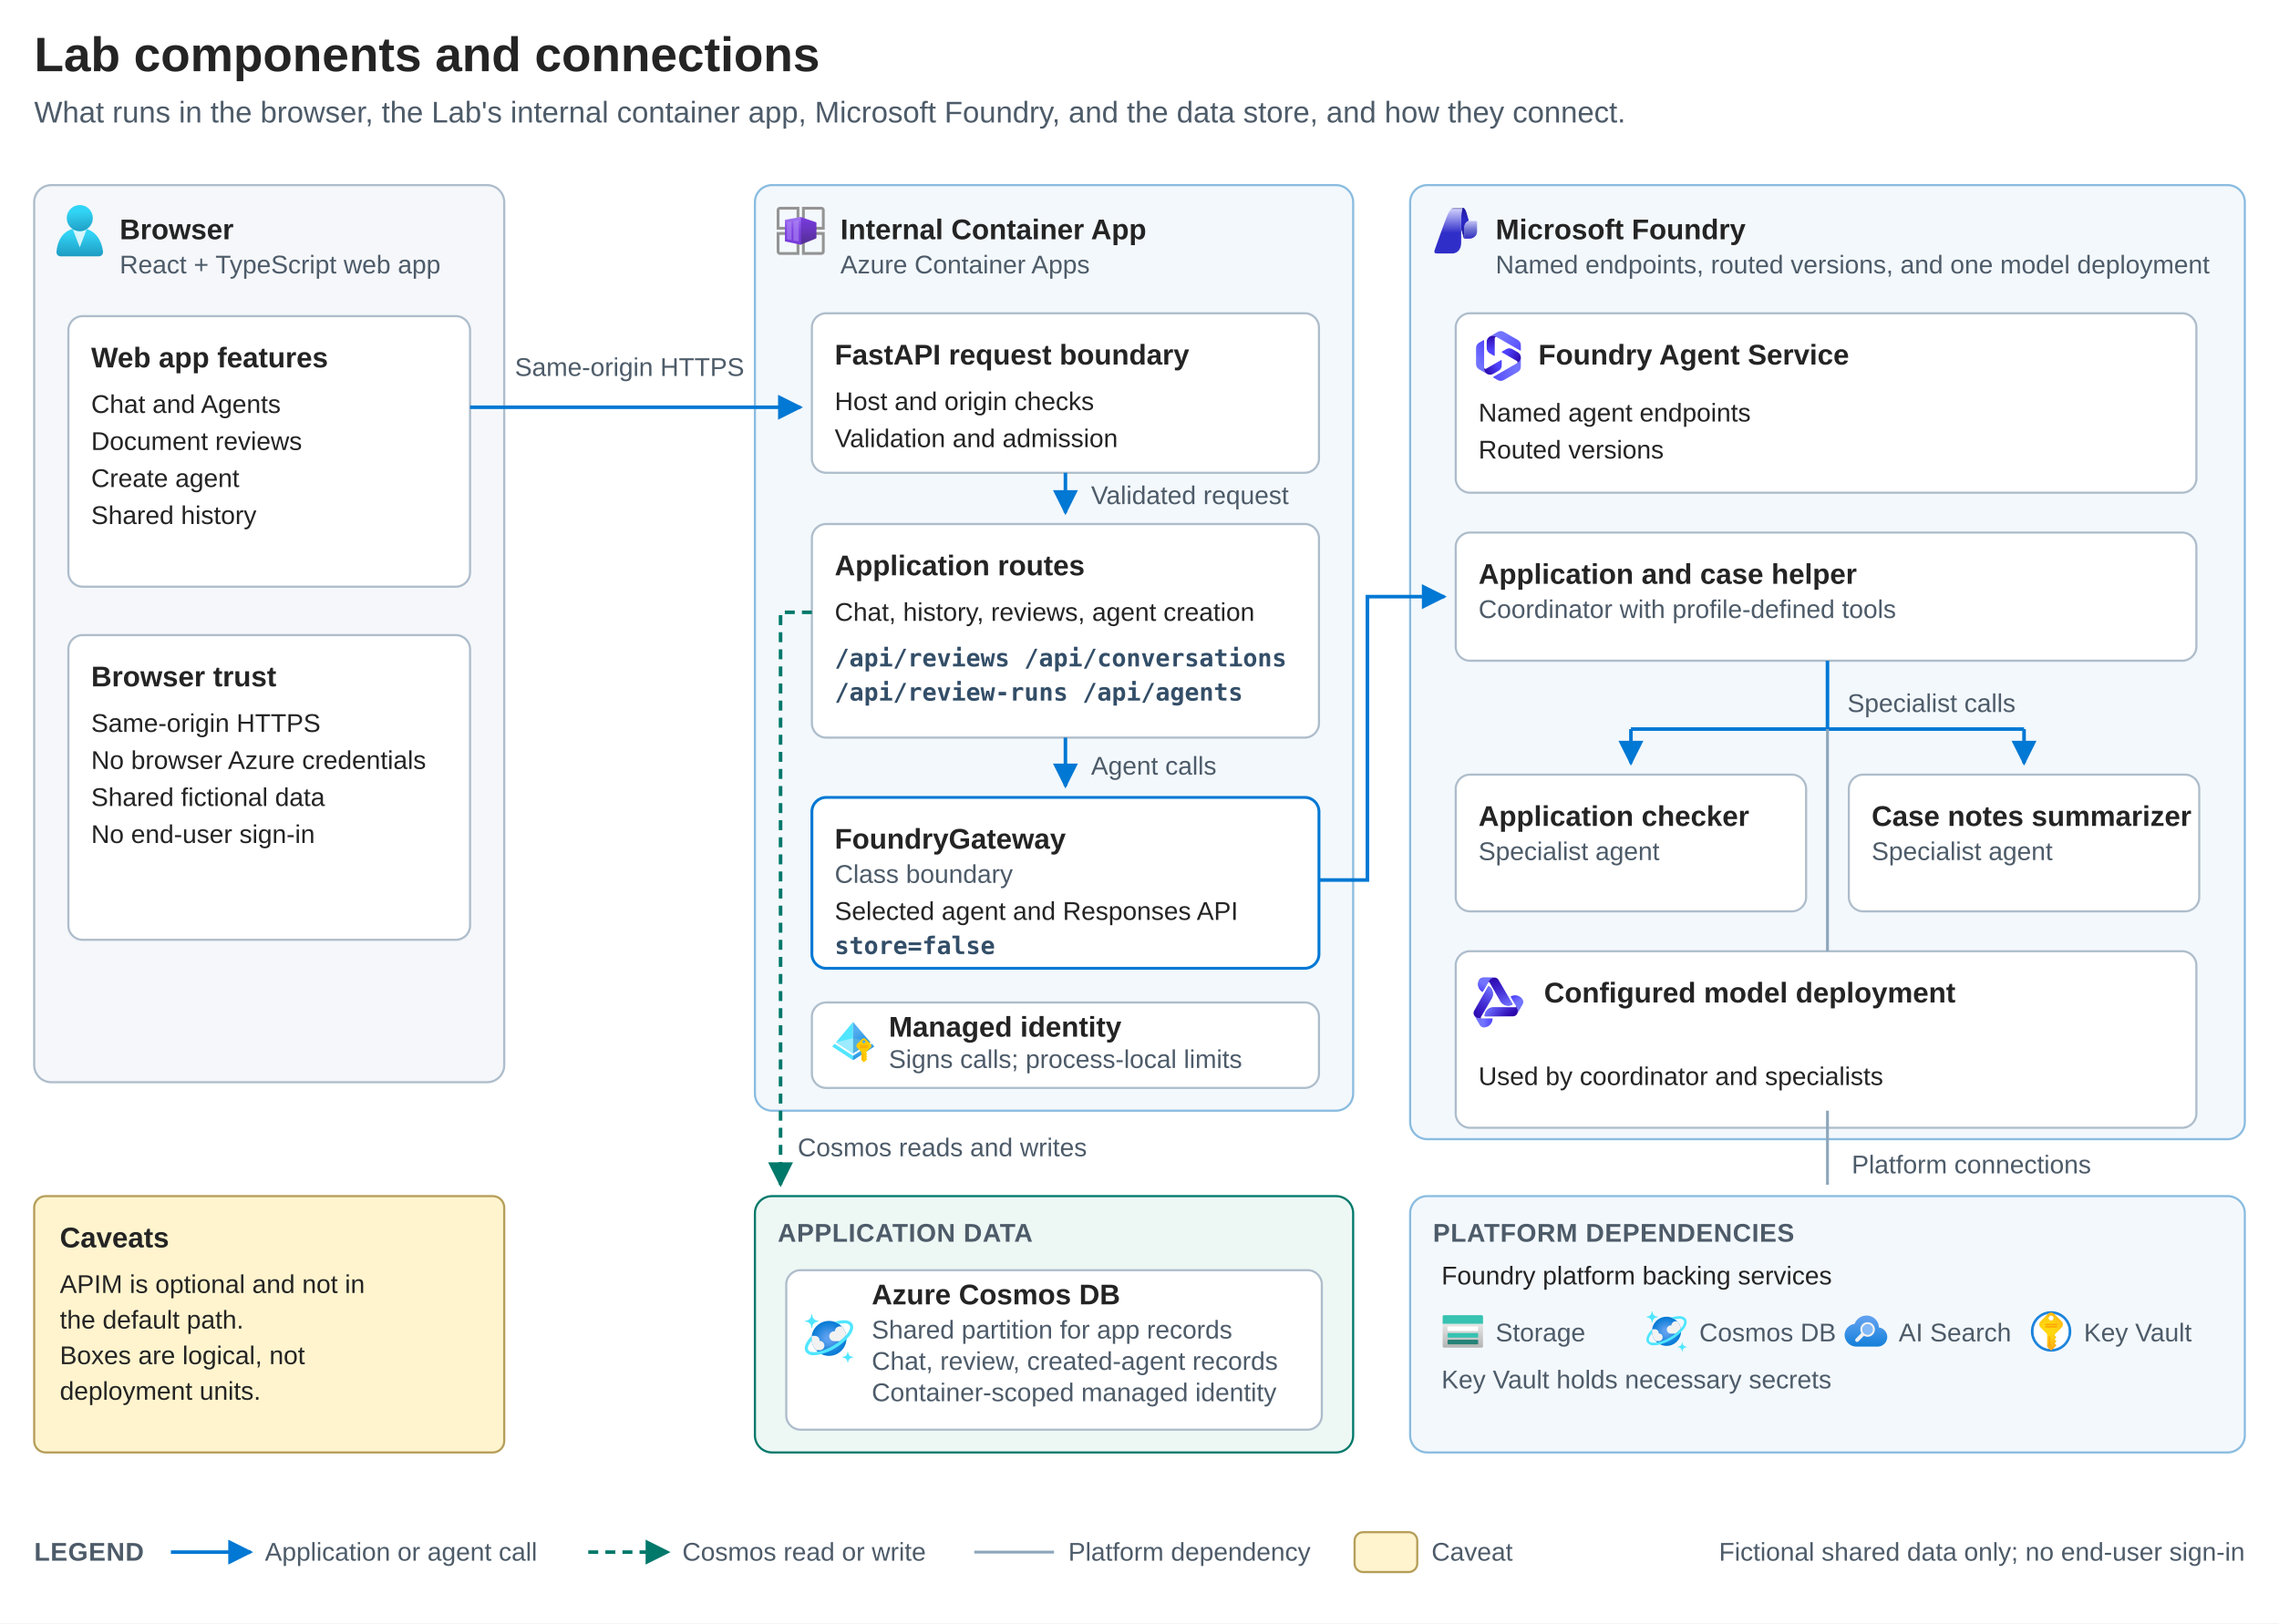
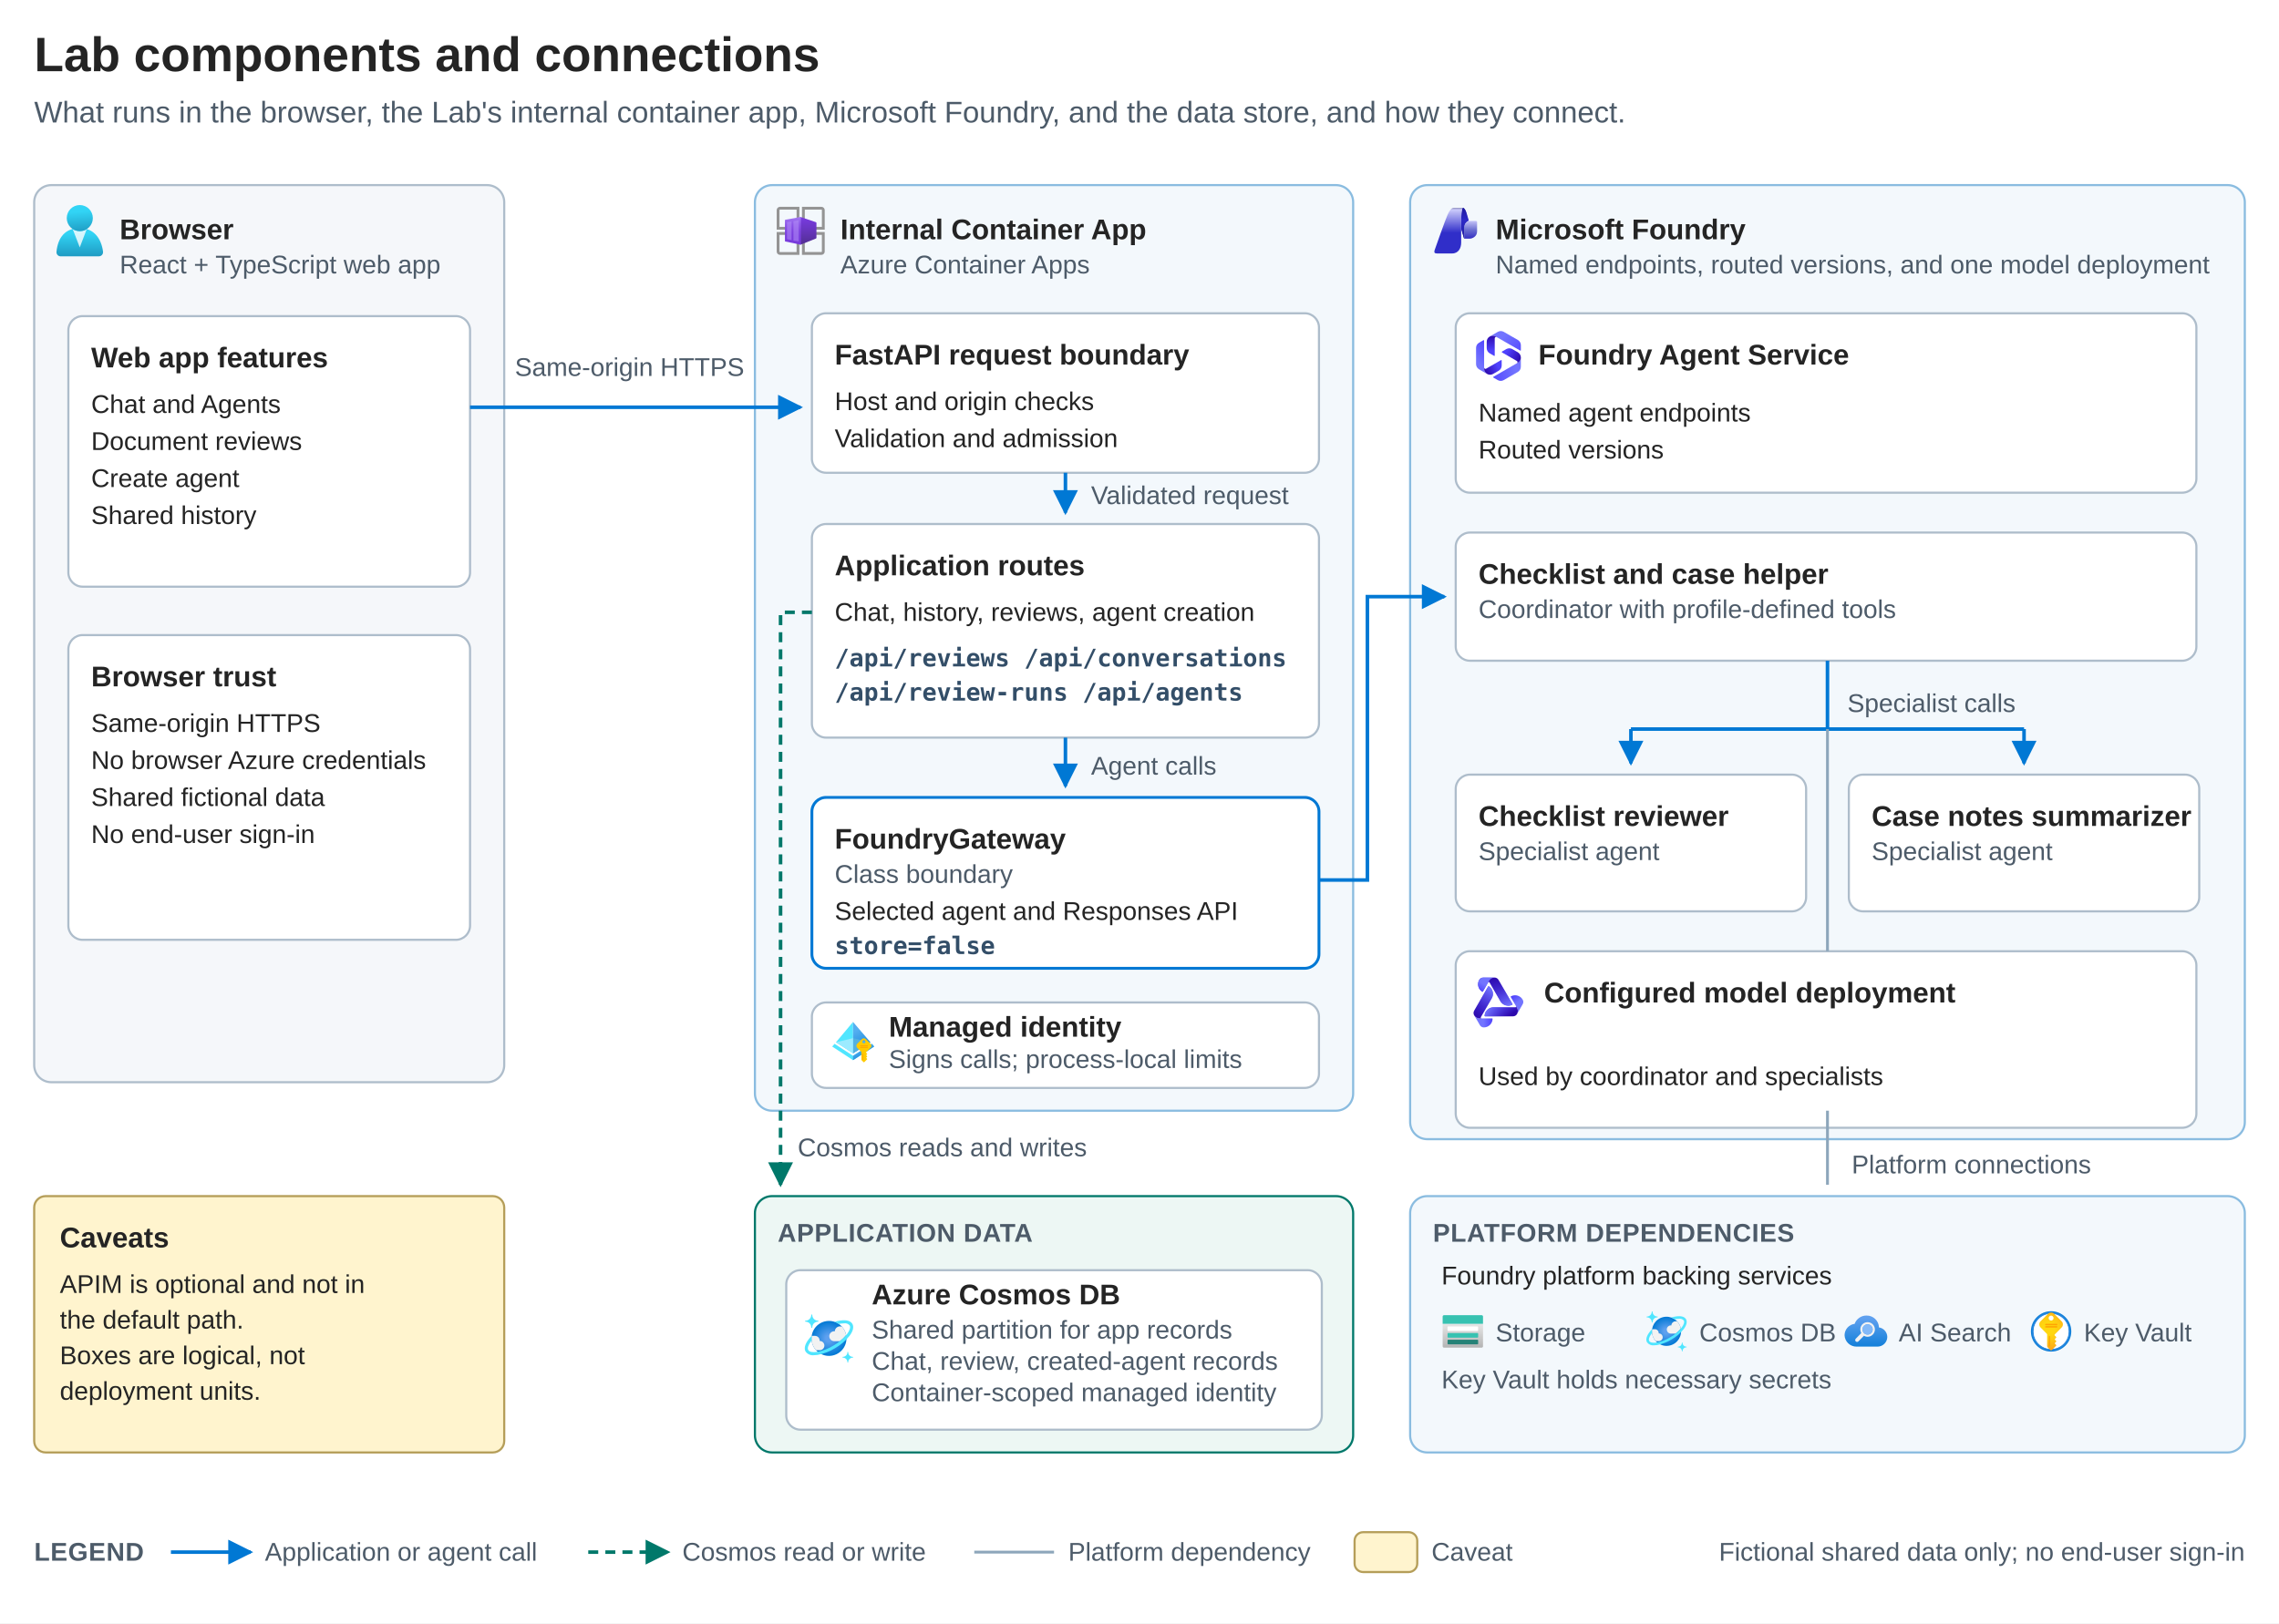
<svg xmlns="http://www.w3.org/2000/svg" width="1600" height="1140" viewBox="0 0 1600 1140" role="img" aria-labelledby="title desc" style="max-width:100%;height:auto">
  <defs>
    <marker id="blue" viewBox="0 0 10 10" refX="9" refY="5" markerWidth="7" markerHeight="7" orient="auto">
      <path d="M0 0L10 5L0 10z" fill="#0078d4" />
    </marker>
    <marker id="teal" viewBox="0 0 10 10" refX="9" refY="5" markerWidth="7" markerHeight="7" orient="auto">
      <path d="M0 0L10 5L0 10z" fill="#00786a" />
    </marker>
    <style>
      text { font-family: 'Segoe UI', Arial, sans-serif; fill: #242424; }
      .title { font-size: 34px; font-weight: 600; }
      .sub { font-size: 21px; fill: #4d5b69; }
      .heading { font-size: 24px; font-weight: 600; }
      .name { font-size: 20px; font-weight: 600; }
      .body { font-size: 20px; }
      .detail { font-size: 18px; }
      .small { font-size: 18px; fill: #4d5b69; }
      .pe { font-size: 18px; font-weight: 600; fill: #334e68; }
      .mono { font-family: Consolas, 'Cascadia Mono', monospace; font-size: 17px; font-weight: 600; fill: #334e68; }
      .cidr { font-family: Consolas, 'Cascadia Mono', monospace; font-size: 17px; fill: #4d5b69; }
      .label { font-size: 18px; fill: #4d5b69; font-weight: 600; }
      .boundary { font-size: 18px; font-weight: 600; fill: #4d5b69; letter-spacing: 0.4px; }
      .num { font-family: 'Segoe UI', Arial, sans-serif; font-size: 17px; font-weight: 700; fill: #fff; }
      .request { fill: none; stroke: #0078d4; stroke-width: 2.5; marker-end: url(#blue); }
      .result { fill: none; stroke: #00786a; stroke-width: 2.5; marker-end: url(#teal); }
      .data { fill: none; stroke: #00786a; stroke-width: 2.5; stroke-dasharray: 7 5; marker-end: url(#teal); }
      .bus { fill: none; stroke: #00786a; stroke-width: 2.5; stroke-dasharray: 7 5; }
      .line { fill: none; stroke: #0078d4; stroke-width: 2.5; }
      .link { fill: none; stroke: #8da6bb; stroke-width: 2; }
    </style>
  </defs>
  <rect width="1600" height="1140" fill="#fff" />
  <text x="24" y="50" class="title">Lab components and connections</text>
  <text x="24" y="86" class="sub">What runs in the browser, the Lab's internal container app, Microsoft Foundry, and the data store, and how they connect.</text>
  <rect x="24" y="130" width="330" height="630" rx="12" fill="#f5f7fa" stroke="#aebdcb" stroke-width="1.5" />
  <svg x="38" y="144" width="36" height="36" viewBox="0 0 18 18">
    <defs>
      <linearGradient id="icon1-be92901b-ec33-4c65-adf1-9b0eed06d677" x1="9" y1="6.88" x2="9" y2="20.45" gradientUnits="userSpaceOnUse">
        <stop offset="0.22" stop-color="#32d4f5" />
        <stop offset="1" stop-color="#198ab3" />
      </linearGradient>
      <linearGradient id="icon1-b46fc246-25d8-4398-8779-1042e8cacae7" x1="8.61" y1="-0.4" x2="9.6" y2="11.92" gradientUnits="userSpaceOnUse">
        <stop offset="0.22" stop-color="#32d4f5" />
        <stop offset="1" stop-color="#198ab3" />
      </linearGradient>
    </defs>
    <path d="M15.72,18a1.45,1.45,0,0,0,1.45-1.45.47.47,0,0,0,0-.17C16.59,11.81,14,8.09,9,8.09S1.34,11.24.83,16.39A1.46,1.46,0,0,0,2.14,18H15.72Z" fill="url(#icon1-be92901b-ec33-4c65-adf1-9b0eed06d677)" />
    <path d="M9,9.17a4.59,4.59,0,0,1-2.48-.73L9,14.86l2.44-6.38A4.53,4.53,0,0,1,9,9.17Z" fill="#fff" opacity="0.8" />
    <circle cx="9.01" cy="4.58" r="4.58" fill="url(#icon1-b46fc246-25d8-4398-8779-1042e8cacae7)" />
  </svg>
  <text x="84" y="168" class="name">Browser</text>
  <text x="84" y="192" class="small">React + TypeScript web app</text>
  <rect x="530" y="130" width="420" height="650" rx="12" fill="#f3f8fc" stroke="#8abce0" stroke-width="1.5" />
  <svg x="544" y="144" width="36" height="36" viewBox="0 0 18 18">
    <defs>
      <linearGradient id="icon2-a3a44093-b157-426e-a8fe-cec9f9c23978" x1="11.729" y1="4.88" x2="11.729" y2="13.099" gradientUnits="userSpaceOnUse">
        <stop offset="0.001" stop-color="#773adc" />
        <stop offset="0.528" stop-color="#6635bb" />
        <stop offset="1" stop-color="#552f99" />
      </linearGradient>
      <linearGradient id="icon2-ad838859-03f4-472f-81bc-ebc921d71335" x1="6.35" y1="13.914" x2="6.35" y2="4.198" gradientUnits="userSpaceOnUse">
        <stop offset="0.001" stop-color="#773adc" />
        <stop offset="0.307" stop-color="#793ddd" />
        <stop offset="0.532" stop-color="#8046e1" />
        <stop offset="0.731" stop-color="#8c56e7" />
        <stop offset="0.915" stop-color="#9c6def" />
        <stop offset="1" stop-color="#a67af4" />
      </linearGradient>
    </defs>
    <g id="icon2-ae82470d-7a6c-4dfe-8533-59d8ff948629">
      <g>
        <path d="M8.617,8.644H.639V1.784A1.16,1.16,0,0,1,1.788.624H8.617ZM1.63,7.653h6V1.594H1.788a.158.158,0,0,0-.158.158h0Z" fill="#949494" />
        <path d="M17.5,8.644H9.523V.624h6.828A1.16,1.16,0,0,1,17.5,1.784Zm-6.987-.991h6V1.784a.157.157,0,0,0-.123-.187.2.2,0,0,0-.035,0H10.513Z" fill="#949494" />
        <path d="M8.617,17.485H1.788A1.149,1.149,0,0,1,.639,16.347V9.476H8.617ZM1.63,10.467v5.88a.158.158,0,0,0,.158.158H7.626V10.467Z" fill="#949494" />
        <path d="M16.351,17.485H9.523V9.476H17.5v6.871A1.149,1.149,0,0,1,16.351,17.485Zm-5.838-.991h5.838a.157.157,0,0,0,.158-.158V10.467h-6Z" fill="#949494" />
        <path d="M14.6,6.294a.294.294,0,0,0-.2-.278L9.044,4.205A.128.128,0,0,0,9,4.2H9a.132.132,0,0,0-.133.133v9.445A.133.133,0,0,0,9,13.911H9a.138.138,0,0,0,.049-.01l5.365-2.145a.292.292,0,0,0,.184-.272Z" fill="url(#icon2-a3a44093-b157-426e-a8fe-cec9f9c23978)" />
        <path d="M8.966,4.2l-5.293.966a.161.161,0,0,0-.13.158V12.63a.16.16,0,0,0,.126.157L8.962,13.91a.161.161,0,0,0,.191-.121.22.22,0,0,0,0-.036V4.358A.16.16,0,0,0,9,4.2.163.163,0,0,0,8.966,4.2Z" fill="url(#icon2-ad838859-03f4-472f-81bc-ebc921d71335)" />
        <path d="M6.52,5.656v6.8l1.842.3V5.335Zm-2.262.367v5.955l1.6.326V5.754Z" fill="#b796f9" opacity="0.5" />
      </g>
    </g>
  </svg>
  <text x="590" y="168" class="name">Internal Container App</text>
  <text x="590" y="192" class="small">Azure Container Apps</text>
  <rect x="990" y="130" width="586" height="670" rx="12" fill="#f3f8fc" stroke="#8abce0" stroke-width="1.5" />
  <svg x="1004" y="144" width="36" height="36" viewBox="0 0 18 18">
    <defs>
      <linearGradient id="icon3-uuid-5a7bd7fa-6937-44bd-a5ba-e23eddbb6d35" x1="10.91" y1="13.66" x2="13.62" y2="13.66" gradientTransform="translate(0 20) scale(1 -1)" gradientUnits="userSpaceOnUse">
        <stop offset="0" stop-color="#302ec9" />
        <stop offset=".12" stop-color="#151698" />
        <stop offset=".25" stop-color="#0a0b7e" />
        <stop offset=".43" stop-color="#090c7f" />
        <stop offset=".51" stop-color="#141698" />
        <stop offset=".61" stop-color="#282ac4" />
        <stop offset=".77" stop-color="#8e8ff4" />
        <stop offset=".85" stop-color="#a7a6f7" />
        <stop offset=".91" stop-color="#cacafb" />
        <stop offset="1" stop-color="#fff" />
      </linearGradient>
      <linearGradient id="icon3-uuid-a9b2ac78-bff0-475d-89df-2c97f2122f93" x1="12.26" y1="8.32" x2="12.26" y2="18.23" gradientTransform="translate(0 20) scale(1 -1)" gradientUnits="userSpaceOnUse">
        <stop offset=".02" stop-color="#201ba6" />
        <stop offset=".64" stop-color="#2d29c7" />
        <stop offset="1" stop-color="#201ba6" />
      </linearGradient>
      <linearGradient id="icon3-uuid-03b3b70c-1c8d-4b3f-9935-d9da2b20de2f" x1="14.19" y1="8.27" x2="14.19" y2="14.47" gradientTransform="translate(0 20) scale(1 -1)" gradientUnits="userSpaceOnUse">
        <stop offset="0" stop-color="#3530c3" />
        <stop offset=".5" stop-color="#6d71d1" />
        <stop offset=".97" stop-color="#c0bff5" />
        <stop offset="1" stop-color="#e3e4ff" />
      </linearGradient>
      <linearGradient id="icon3-uuid-cabc8ec9-3293-44b8-a33b-70823f583b30" x1="6.51" y1="3" x2="6.51" y2="19.15" gradientTransform="translate(0 20) scale(1 -1)" gradientUnits="userSpaceOnUse">
        <stop offset="0" stop-color="#302ec9" />
        <stop offset=".45" stop-color="#302ec9" />
        <stop offset=".95" stop-color="#cacafb" />
        <stop offset="1" stop-color="#7f7eaf" />
      </linearGradient>
    </defs>
    <path d="M11.96,11.68s.07-.1.07-.24v-3.87c0-.85.66-1.76,1.59-2.03-.06-.19-.64-2.11-.81-2.65-.17-.56-.67-1.9-1.29-1.9,0,0,0,0-.01,0h0s-.09.05-.13.13c-.32.58-.46,3.02-.46,4.84v2.26c.27.97.91,3.22.96,3.35,0,0,.05.1.09.1h0Z" fill="url(#icon3-uuid-5a7bd7fa-6937-44bd-a5ba-e23eddbb6d35)" />
    <path d="M11.96,11.68s.07-.1.07-.24v-3.87c0-.85.66-1.76,1.59-2.03-.06-.19-.64-2.11-.81-2.65-.17-.56-.67-1.9-1.29-1.9,0,0,0,0-.01,0h0s-.09.05-.13.13c-.32.58-.46,3.02-.46,4.84v2.26c.27.97.91,3.22.96,3.35,0,0,.05.1.09.1h0Z" fill="url(#icon3-uuid-a9b2ac78-bff0-475d-89df-2c97f2122f93)" />
    <path d="M16.01,5.46h-1.81c-1.21,0-2.17,1.09-2.17,2.11v3.87c0,.14-.04.24-.07.24s-.09-.1-.09-.1c0,0,.07.21.17.21h1.98c.62,0,2.48-.61,2.48-2.52v-3.25c0-.41-.24-.55-.49-.55Z" fill="url(#icon3-uuid-03b3b70c-1c8d-4b3f-9935-d9da2b20de2f)" />
    <path d="M2.34,17h5.38c2.35,0,3.2-2.03,3.2-3.81v-7.23c0-2.08.19-4.97.61-4.97h-3.23c-.77,0-1.43.82-2.18,2.48-.75,1.66-4.36,11.87-4.52,12.36-.26.79-.02,1.16.74,1.16Z" fill="url(#icon3-uuid-cabc8ec9-3293-44b8-a33b-70823f583b30)" />
  </svg>
  <text x="1050" y="168" class="name">Microsoft Foundry</text>
  <text x="1050" y="192" class="small">Named endpoints, routed versions, and one model deployment</text>
  <rect x="48" y="222" width="282" height="190" rx="10" fill="#fff" stroke="#aebdcb" stroke-width="1.5" />
  <text x="64" y="258" class="name">Web app features</text>
  <text x="64" y="290" class="detail">Chat and Agents</text>
  <text x="64" y="316" class="detail">Document reviews</text>
  <text x="64" y="342" class="detail">Create agent</text>
  <text x="64" y="368" class="detail">Shared history</text>
  <rect x="48" y="446" width="282" height="214" rx="10" fill="#fff" stroke="#aebdcb" stroke-width="1.5" />
  <text x="64" y="482" class="name">Browser trust</text>
  <text x="64" y="514" class="detail">Same-origin HTTPS</text>
  <text x="64" y="540" class="detail">No browser Azure credentials</text>
  <text x="64" y="566" class="detail">Shared fictional data</text>
  <text x="64" y="592" class="detail">No end-user sign-in</text>
  <rect x="570" y="220" width="356" height="112" rx="10" fill="#fff" stroke="#aebdcb" stroke-width="1.5" />
  <text x="586" y="256" class="name">FastAPI request boundary</text>
  <text x="586" y="288" class="detail">Host and origin checks</text>
  <text x="586" y="314" class="detail">Validation and admission</text>
  <rect x="570" y="368" width="356" height="150" rx="10" fill="#fff" stroke="#aebdcb" stroke-width="1.5" />
  <text x="586" y="404" class="name">Application routes</text>
  <text x="586" y="436" class="detail">Chat, history, reviews, agent creation</text>
  <text x="586" y="468" class="mono">/api/reviews  /api/conversations</text>
  <text x="586" y="492" class="mono">/api/review-runs  /api/agents</text>
  <rect x="570" y="560" width="356" height="120" rx="10" fill="#fff" stroke="#0078d4" stroke-width="2" />
  <text x="586" y="596" class="name">FoundryGateway</text>
  <text x="586" y="620" class="small">Class boundary</text>
  <text x="586" y="646" class="detail">Selected agent and Responses API</text>
  <text x="586" y="670" class="mono">store=false</text>
  <rect x="570" y="704" width="356" height="60" rx="10" fill="#fff" stroke="#aebdcb" stroke-width="1.5" />
  <svg x="584" y="716" width="30" height="30" viewBox="0 0 18 18">
    <defs>
      <linearGradient id="icon4-bb67b154-af8f-4a53-a9ce-aa046b9398e9" x1="13.18" y1="13.01" x2="8.63" y2="4.38" gradientUnits="userSpaceOnUse">
        <stop offset="0" stop-color="#1988d9" />
        <stop offset="0.9" stop-color="#54aef0" />
      </linearGradient>
      <linearGradient id="icon4-a47d7138-084a-471d-8d63-744e75b9e8a3" x1="11.22" y1="10.5" x2="14.37" y2="15.93" gradientUnits="userSpaceOnUse">
        <stop offset="0.1" stop-color="#54aef0" />
        <stop offset="0.29" stop-color="#4fabee" />
        <stop offset="0.51" stop-color="#41a2e9" />
        <stop offset="0.74" stop-color="#2a93e0" />
        <stop offset="0.88" stop-color="#1988d9" />
      </linearGradient>
    </defs>
    <g>
      <polygon points="1.15 10.22 8.93 15.27 16.85 10.21 17.85 11.36 8.93 17.11 0.15 11.37 1.15 10.22" fill="#50e6ff" />
      <polygon points="1.73 9.58 8.93 1 16.28 9.59 8.93 14.23 1.73 9.58" fill="#fff" />
      <polygon points="8.93 1 8.93 14.23 1.73 9.58 8.93 1" fill="#50e6ff" />
      <polygon points="8.93 1 8.93 14.23 16.28 9.59 8.93 1" fill="url(#icon4-bb67b154-af8f-4a53-a9ce-aa046b9398e9)" />
      <polygon points="8.93 7.83 16.28 9.59 8.93 14.23 8.93 7.83" fill="#53b1e0" />
      <polygon points="8.93 14.23 1.73 9.58 8.93 7.83 8.93 14.23" fill="#9cebff" />
      <polygon points="8.93 17.11 17.85 11.36 16.85 10.21 8.93 15.27 8.93 17.11" fill="url(#icon4-a47d7138-084a-471d-8d63-744e75b9e8a3)" />
      <g>
        <path id="icon4-e189a61f-631a-4122-bb2b-079e86004d96" d="M16.32,11.88a1.16,1.16,0,0,0,0-1.65h0l-2-2a1.16,1.16,0,0,0-1.64,0h0l-2,2a1.18,1.18,0,0,0,0,1.65l1.67,1.67a.32.32,0,0,1,.09.23v3.1a.36.36,0,0,0,.12.28l.76.76a.25.25,0,0,0,.37,0l.73-.73h0l.44-.44a.15.15,0,0,0,0-.21l-.31-.31a.16.16,0,0,1,0-.24l.31-.31a.16.16,0,0,0,0-.22l-.31-.31a.15.15,0,0,1,0-.23l.31-.32a.15.15,0,0,0,0-.21l-.44-.44v-.16ZM13.5,8.71a.66.66,0,1,1-.66.66.66.66,0,0,1,.66-.66Z" fill="#ffca00" />
        <path id="icon4-fb7033ee-4650-4886-80c7-eddf62560f85" d="M13,17h0a.14.14,0,0,0,.24-.11V14.33a.16.16,0,0,0-.06-.13h0a.14.14,0,0,0-.22.13v2.51A.15.15,0,0,0,13,17Z" fill="#ff9300" opacity="0.75" />
        <rect id="icon4-b166b8c2-b9ee-4c3d-bf7a-77bd5ce0570b" x="11.9" y="10.9" width="3.29" height="0.39" rx="0.18" fill="#ff9300" opacity="0.75" />
        <rect id="icon4-baf437fe-3483-4a25-94ba-1e84a64cd2eb" x="11.9" y="11.53" width="3.29" height="0.39" rx="0.18" fill="#ff9300" opacity="0.75" />
      </g>
    </g>
  </svg>
  <text x="624" y="728" class="name">Managed identity</text>
  <text x="624" y="750" class="small">Signs calls; process-local limits</text>
  <rect x="1022" y="220" width="520" height="126" rx="10" fill="#fff" stroke="#aebdcb" stroke-width="1.5" />
  <svg x="1034" y="232" width="36" height="36" viewBox="0 0 18 18">
    <defs>
      <linearGradient id="icon5-uuid-c41a1b5d-c3ee-4413-bef2-f5a072ba936e" x1="7.28" y1="272.84" x2=".39" y2="267.87" gradientTransform="translate(0 280) scale(1 -1)" gradientUnits="userSpaceOnUse">
        <stop offset="0" stop-color="#4f42fd" />
        <stop offset=".8" stop-color="#7274ff" />
      </linearGradient>
      <linearGradient id="icon5-uuid-7a8397bb-f82e-4b4e-8fb1-c49dc20eae52" x1="10.19" y1="268.41" x2="4.38" y2="265.16" gradientTransform="translate(0 280) scale(1 -1)" gradientUnits="userSpaceOnUse">
        <stop offset=".25" stop-color="#4f42fd" />
        <stop offset="1" stop-color="#2c08ac" />
      </linearGradient>
      <linearGradient id="icon5-uuid-364cb38b-25e6-4d45-a5f3-7f7567cf1947" x1="17.43" y1="267.02" x2="5.08" y2="264.98" gradientTransform="translate(0 280) scale(1 -1)" gradientUnits="userSpaceOnUse">
        <stop offset=".2" stop-color="#7274ff" />
        <stop offset="1" stop-color="#4f42fd" />
      </linearGradient>
      <linearGradient id="icon5-uuid-fb32e334-867d-4ede-bed1-56aecae762cb" x1="10.15" y1="273.41" x2="16.87" y2="269.71" gradientTransform="translate(0 280) scale(1 -1)" gradientUnits="userSpaceOnUse">
        <stop offset=".25" stop-color="#4f42fd" />
        <stop offset="1" stop-color="#2c08ac" />
      </linearGradient>
      <linearGradient id="icon5-uuid-257bedeb-cb4e-48ec-978d-667d943d4887" x1="17.68" y1="270.57" x2="8.68" y2="279.43" gradientTransform="translate(0 280) scale(1 -1)" gradientUnits="userSpaceOnUse">
        <stop offset="0" stop-color="#4f42fd" />
        <stop offset=".8" stop-color="#7274ff" />
      </linearGradient>
      <linearGradient id="icon5-uuid-d24b3f2b-55bd-4731-8d82-2ccb3a949da7" x1="6.64" y1="271.02" x2="6.64" y2="278.12" gradientTransform="translate(0 280) scale(1 -1)" gradientUnits="userSpaceOnUse">
        <stop offset=".25" stop-color="#4f42fd" />
        <stop offset="1" stop-color="#2c08ac" />
      </linearGradient>
    </defs>
    <path d="M5.02,15.31l-2.82-1.63c-.66-.38-1.06-1.08-1.06-1.83v-5.69c0-.76.4-1.46,1.06-1.83l1.53-.88c.1-.06.24.01.24.14v9.91c0,.37.1.73.28,1.04.18.32.45.59.78.78h0Z" fill="url(#icon5-uuid-c41a1b5d-c3ee-4413-bef2-f5a072ba936e)" />
    <path d="M10.14,10.59v1.76c0,.76-.4,1.46-1.06,1.83l-1.94,1.12c-.65.38-1.46.38-2.12,0-.33-.19-.59-.46-.78-.78-.18-.31-.28-.67-.28-1.04v-.42c0,.36.39.59.71.4l5.23-3.02c.1-.06.24.01.24.14Z" fill="url(#icon5-uuid-7a8397bb-f82e-4b4e-8fb1-c49dc20eae52)" />
    <path d="M16.86,9.53v3.26c0,.76-.4,1.46-1.06,1.83l-4.93,2.84c-.65.38-1.46.38-2.12,0l-1.53-.88c-.1-.06-.1-.21,0-.27l8.59-4.96c.32-.19.58-.45.76-.77.18-.32.28-.68.28-1.06Z" fill="url(#icon5-uuid-364cb38b-25e6-4d45-a5f3-7f7567cf1947)" />
    <path d="M10.22,7.46l1.53-.88c.65-.38,1.46-.38,2.12,0l1.94,1.12c.65.38,1.06,1.08,1.06,1.83,0,.38-.1.74-.28,1.06-.18.31-.44.58-.76.77l-.36.21c.31-.18.31-.63,0-.81l-5.23-3.02c-.1-.06-.1-.21,0-.27Z" fill="url(#icon5-uuid-fb32e334-867d-4ede-bed1-56aecae762cb)" />
    <path d="M5.94,2.16l2.82-1.63c.66-.38,1.46-.38,2.12,0l4.93,2.84c.65.38,1.06,1.08,1.06,1.83v1.76c0,.12-.13.2-.24.14L8.04,2.16c-.32-.18-.68-.28-1.05-.28-.37,0-.73.09-1.06.28h0Z" fill="url(#icon5-uuid-257bedeb-cb4e-48ec-978d-667d943d4887)" />
    <path d="M7.47,8.95l-1.53-.88c-.66-.38-1.06-1.08-1.06-1.83v-2.24c0-.76.4-1.46,1.06-1.83.33-.19.69-.28,1.06-.28s.72.09,1.04.28l.36.21c-.31-.18-.7.05-.7.41v6.04c0,.12-.13.2-.24.14h0Z" fill="url(#icon5-uuid-d24b3f2b-55bd-4731-8d82-2ccb3a949da7)" />
  </svg>
  <text x="1080" y="256" class="name">Foundry Agent Service</text>
  <text x="1038" y="296" class="detail">Named agent endpoints</text>
  <text x="1038" y="322" class="detail">Routed versions</text>
  <rect x="1022" y="374" width="520" height="90" rx="10" fill="#fff" stroke="#aebdcb" stroke-width="1.5" />
-   <text x="1038" y="410" class="name">Application and case helper</text>
+   <text x="1038" y="410" class="name">Checklist and case helper</text>
  <text x="1038" y="434" class="small">Coordinator with profile-defined tools</text>
  <rect x="1022" y="544" width="246" height="96" rx="10" fill="#fff" stroke="#aebdcb" stroke-width="1.5" />
-   <text x="1038" y="580" class="name">Application checker</text>
+   <text x="1038" y="580" class="name">Checklist reviewer</text>
  <text x="1038" y="604" class="small">Specialist agent</text>
  <rect x="1298" y="544" width="246" height="96" rx="10" fill="#fff" stroke="#aebdcb" stroke-width="1.5" />
  <text x="1314" y="580" class="name">Case notes summarizer</text>
  <text x="1314" y="604" class="small">Specialist agent</text>
  <rect x="1022" y="668" width="520" height="124" rx="10" fill="#fff" stroke="#aebdcb" stroke-width="1.5" />
  <svg x="1034" y="686" width="36" height="36" viewBox="0 0 18 18">
    <defs>
      <linearGradient id="icon6-uuid-eb2ac053-82fc-4742-ad37-91d1189337fa" x1="6.94" y1="242.38" x2=".48" y2="242.38" gradientTransform="translate(0 258) scale(1 -1)" gradientUnits="userSpaceOnUse">
        <stop offset="0" stop-color="#4f42fd" />
        <stop offset=".5" stop-color="#7274ff" />
      </linearGradient>
      <linearGradient id="icon6-uuid-a366be6e-1577-45e5-a437-4c4014534894" x1="7.97" y1="252.24" x2="-.33" y2="245.1" gradientTransform="translate(0 258) scale(1 -1)" gradientUnits="userSpaceOnUse">
        <stop offset="0" stop-color="#4f42fd" />
        <stop offset="1" stop-color="#2c08ac" />
      </linearGradient>
      <linearGradient id="icon6-uuid-7c513e23-ba04-4162-9ebc-b50a56a73c35" x1="6.82" y1="253.69" x2="1.2" y2="243.75" gradientTransform="translate(0 258) scale(1 -1)" gradientUnits="userSpaceOnUse">
        <stop offset="0" stop-color="#7274ff" />
        <stop offset="1" stop-color="#2c08ac" stop-opacity="0" />
      </linearGradient>
      <linearGradient id="icon6-uuid-4b94926e-5de0-4aef-aa26-8b28ce1d7aee" x1="7.78" y1="255.54" x2="1.85" y2="255.14" gradientTransform="translate(0 258) scale(1 -1)" gradientUnits="userSpaceOnUse">
        <stop offset="0" stop-color="#9189f7" />
        <stop offset="1" stop-color="#4135e9" />
      </linearGradient>
      <linearGradient id="icon6-uuid-95f5126b-358c-4f27-8a6f-685c6729e8a4" x1="5.3" y1="257.98" x2="2.48" y2="252.99" gradientTransform="translate(0 258) scale(1 -1)" gradientUnits="userSpaceOnUse">
        <stop offset=".5" stop-color="#7274ff" />
        <stop offset="1" stop-color="#4f42fd" />
      </linearGradient>
      <linearGradient id="icon6-uuid-28b70d5b-a9de-432e-b761-203a2c8a2c49" x1="9.25" y1="257.93" x2="10.02" y2="247.65" gradientTransform="translate(0 258) scale(1 -1)" gradientUnits="userSpaceOnUse">
        <stop offset="0" stop-color="#2c08ac" />
        <stop offset="1" stop-color="#4f42fd" />
      </linearGradient>
      <linearGradient id="icon6-uuid-b3f148bf-47e0-4f8a-aa2b-54fa7840ec1d" x1="12.41" y1="247.68" x2="6.58" y2="257.57" gradientTransform="translate(0 258) scale(1 -1)" gradientUnits="userSpaceOnUse">
        <stop offset="0" stop-color="#7274ff" />
        <stop offset="1" stop-color="#2c08ac" stop-opacity="0" />
      </linearGradient>
      <linearGradient id="icon6-uuid-b2763f72-b6f7-4927-abd7-a860b729e6ab" x1="17.21" y1="246.54" x2="13.83" y2="251.14" gradientTransform="translate(0 258) scale(1 -1)" gradientUnits="userSpaceOnUse">
        <stop offset=".5" stop-color="#7274ff" />
        <stop offset="1" stop-color="#4f42fd" />
      </linearGradient>
      <linearGradient id="icon6-uuid-39ba0a1d-a39a-4d13-9a5c-aecf29eb6368" x1="8.59" y1="248.04" x2="10.92" y2="243.62" gradientTransform="translate(0 258) scale(1 -1)" gradientUnits="userSpaceOnUse">
        <stop offset="0" stop-color="#4f42fd" />
        <stop offset="1" stop-color="#2c08ac" />
      </linearGradient>
      <linearGradient id="icon6-uuid-929ac68e-87fb-4c6f-bf9b-49b25460e2cf" x1="5.77" y1="248.12" x2="14.27" y2="243.39" gradientTransform="translate(0 258) scale(1 -1)" gradientUnits="userSpaceOnUse">
        <stop offset="0" stop-color="#7274ff" />
        <stop offset="1" stop-color="#2c08ac" stop-opacity="0" />
      </linearGradient>
    </defs>
    <path d="M6.77,14.58c.1,0,.18.09.18.19-.09,1.78-1.51,2.99-3.09,2.99-.28,0-.56-.08-.79-.21-.24-.14-.44-.34-.58-.58l-1.37-2.38-.63-1.08c.39.67,1.1,1.08,1.88,1.08h4.42Z" fill="url(#icon6-uuid-eb2ac053-82fc-4742-ad37-91d1189337fa)" />
    <path d="M2.83,14.18c-.1.18.03.4.23.4h-.71c-.77,0-1.49-.41-1.88-1.08-.28-.49-.28-1.1,0-1.59L5.39,3.39c.05-.09.17-.11.25-.06.92.6,1.43,1.61,1.43,2.65,0,.54-.14,1.08-.43,1.58l-3.82,6.61h0Z" fill="url(#icon6-uuid-a366be6e-1577-45e5-a437-4c4014534894)" />
    <path d="M2.83,14.18c-.1.18.03.4.23.4h-.71c-.77,0-1.49-.41-1.88-1.08-.28-.49-.28-1.1,0-1.59L5.39,3.39c.05-.09.17-.11.25-.06.92.6,1.43,1.61,1.43,2.65,0,.54-.14,1.08-.43,1.58l-3.82,6.61h0Z" fill="url(#icon6-uuid-7c513e23-ba04-4162-9ebc-b50a56a73c35)" />
    <path d="M3.55,5.16c-.05.09-.16.11-.25.06-1.49-.97-1.83-2.8-1.04-4.17.14-.25.34-.44.58-.58.24-.14.51-.21.79-.21h4c-.77,0-1.49.41-1.88,1.08l-2.21,3.82Z" fill="url(#icon6-uuid-4b94926e-5de0-4aef-aa26-8b28ce1d7aee)" />
    <path d="M3.55,5.16c-.05.09-.16.11-.25.06-1.49-.97-1.83-2.8-1.04-4.17.14-.25.34-.44.58-.58.24-.14.51-.21.79-.21h4c-.77,0-1.49.41-1.88,1.08l-2.21,3.82Z" fill="url(#icon6-uuid-95f5126b-358c-4f27-8a6f-685c6729e8a4)" />
    <path d="M5.86,1.94c-.1-.18-.36-.18-.46,0l.35-.61c.39-.67,1.1-1.08,1.88-1.08.57,0,1.09.3,1.37.79l4.92,8.51c.05.09.02.2-.07.25-.98.49-2.11.43-3.01-.09-.47-.27-.87-.66-1.16-1.16L5.86,1.94h0Z" fill="url(#icon6-uuid-28b70d5b-a9de-432e-b761-203a2c8a2c49)" />
    <path d="M5.86,1.94c-.1-.18-.36-.18-.46,0l.35-.61c.39-.67,1.1-1.08,1.88-1.08.57,0,1.09.3,1.37.79l4.92,8.51c.05.09.02.2-.07.25-.98.49-2.11.43-3.01-.09-.47-.27-.87-.66-1.16-1.16L5.86,1.94h0Z" fill="url(#icon6-uuid-b3f148bf-47e0-4f8a-aa2b-54fa7840ec1d)" />
    <path d="M13.32,7.08c-.05-.09-.02-.2.07-.25,1.59-.81,3.34-.19,4.13,1.19.14.25.21.52.21.79s-.07.55-.21.79l-1.37,2.38-.63,1.08c.39-.67.39-1.5,0-2.17l-2.21-3.82h0Z" fill="url(#icon6-uuid-b2763f72-b6f7-4927-abd7-a860b729e6ab)" />
    <path d="M14.94,10.69c.2,0,.33-.22.23-.4l.35.61c.39.67.39,1.5,0,2.17-.28.49-.81.79-1.37.79H4.32c-.1,0-.18-.09-.18-.19.06-1.1.68-2.04,1.58-2.56.47-.27,1.01-.42,1.59-.42h7.63,0Z" fill="url(#icon6-uuid-39ba0a1d-a39a-4d13-9a5c-aecf29eb6368)" />
    <path d="M14.94,10.69c.2,0,.33-.22.23-.4l.35.61c.39.67.39,1.5,0,2.17-.28.49-.81.79-1.37.79H4.32c-.1,0-.18-.09-.18-.19.06-1.1.68-2.04,1.58-2.56.47-.27,1.01-.42,1.59-.42h7.63,0Z" fill="url(#icon6-uuid-929ac68e-87fb-4c6f-bf9b-49b25460e2cf)" />
  </svg>
  <text x="1084" y="704" class="name">Configured model deployment</text>
  <text x="1038" y="762" class="detail">Used by coordinator and specialists</text>
  <rect x="530" y="840" width="420" height="180" rx="12" fill="#edf7f4" stroke="#00786a" stroke-width="1.5" />
  <text x="546" y="872" class="boundary">APPLICATION DATA</text>
  <rect x="552" y="892" width="376" height="112" rx="10" fill="#fff" stroke="#aebdcb" stroke-width="1.5" />
  <svg x="564" y="922" width="36" height="36" viewBox="0 0 18 18">
    <defs>
      <radialGradient id="icon7-b25d0836-964a-4c84-8c20-855f66e8345e" cx="-105.006" cy="-10.409" r="5.954" gradientTransform="translate(117.739 19.644) scale(1.036 1.027)" gradientUnits="userSpaceOnUse">
        <stop offset="0.183" stop-color="#5ea0ef" />
        <stop offset="1" stop-color="#0078d4" />
      </radialGradient>
      <clipPath id="icon7-b36c7f5d-2ef1-4760-8a25-eeb9661f4e47">
        <path d="M14.969,7.53A6.137,6.137,0,1,1,7.574,2.987,6.137,6.137,0,0,1,14.969,7.53Z" fill="none" />
      </clipPath>
    </defs>
    <path d="M2.954,5.266a.175.175,0,0,1-.176-.176h0A2.012,2.012,0,0,0,.769,3.081a.176.176,0,0,1-.176-.175h0a.176.176,0,0,1,.176-.176A2.012,2.012,0,0,0,2.778.72.175.175,0,0,1,2.954.544h0A.175.175,0,0,1,3.13.72h0A2.012,2.012,0,0,0,5.139,2.729a.175.175,0,0,1,.176.176h0a.175.175,0,0,1-.176.176h0A2.011,2.011,0,0,0,3.13,5.09.177.177,0,0,1,2.954,5.266Z" fill="#50e6ff" />
    <path d="M15.611,17.456a.141.141,0,0,1-.141-.141h0a1.609,1.609,0,0,0-1.607-1.607.141.141,0,0,1-.141-.14h0a.141.141,0,0,1,.141-.141h0a1.608,1.608,0,0,0,1.607-1.607.141.141,0,0,1,.141-.141h0a.141.141,0,0,1,.141.141h0a1.608,1.608,0,0,0,1.607,1.607.141.141,0,1,1,0,.282h0a1.609,1.609,0,0,0-1.607,1.607A.141.141,0,0,1,15.611,17.456Z" fill="#50e6ff" />
    <g>
      <path d="M14.969,7.53A6.137,6.137,0,1,1,7.574,2.987,6.137,6.137,0,0,1,14.969,7.53Z" fill="url(#icon7-b25d0836-964a-4c84-8c20-855f66e8345e)" />
      <g clip-path="url(#icon7-b36c7f5d-2ef1-4760-8a25-eeb9661f4e47)">
        <path d="M5.709,13.115A1.638,1.638,0,1,0,5.714,9.84,1.307,1.307,0,0,0,5.721,9.7,1.651,1.651,0,0,0,4.06,8.064H2.832a6.251,6.251,0,0,0,1.595,5.051Z" fill="#f2f2f2" />
        <path d="M15.045,7.815c0-.015,0-.03-.007-.044a5.978,5.978,0,0,0-1.406-2.88,1.825,1.825,0,0,0-.289-.09,1.806,1.806,0,0,0-2.3,1.663,2,2,0,0,0-.2-.013,1.737,1.737,0,0,0-.581,3.374,1.451,1.451,0,0,0,.541.1h2.03A13.453,13.453,0,0,0,15.045,7.815Z" fill="#f2f2f2" />
      </g>
    </g>
    <path d="M17.191,3.832c-.629-1.047-2.1-1.455-4.155-1.149a14.606,14.606,0,0,0-2.082.452,6.456,6.456,0,0,1,1.528.767c.241-.053.483-.116.715-.151A7.49,7.49,0,0,1,14.3,3.662a2.188,2.188,0,0,1,1.959.725h0c.383.638.06,1.729-.886,3a16.723,16.723,0,0,1-4.749,4.051A16.758,16.758,0,0,1,4.8,13.7c-1.564.234-2.682,0-3.065-.636s-.06-1.73.886-2.995c.117-.157.146-.234.279-.392a6.252,6.252,0,0,1,.026-1.63A11.552,11.552,0,0,0,1.756,9.419C.517,11.076.181,12.566.809,13.613a3.165,3.165,0,0,0,2.9,1.249,8.434,8.434,0,0,0,1.251-.1,17.855,17.855,0,0,0,6.219-2.4,17.808,17.808,0,0,0,5.061-4.332C17.483,6.369,17.819,4.88,17.191,3.832Z" fill="#50e6ff" />
  </svg>
  <text x="612" y="916" class="name">Azure Cosmos DB</text>
  <text x="612" y="940" class="small">Shared partition for app records</text>
  <text x="612" y="962" class="small">Chat, review, created-agent records</text>
  <text x="612" y="984" class="small">Container-scoped managed identity</text>
  <rect x="990" y="840" width="586" height="180" rx="12" fill="#f3f8fc" stroke="#8abce0" stroke-width="1.5" />
  <text x="1006" y="872" class="boundary">PLATFORM DEPENDENCIES</text>
  <text x="1012" y="902" class="detail">Foundry platform backing services</text>
  <svg x="1012" y="920" width="30" height="30" viewBox="0 0 18 18">
    <defs>
      <linearGradient id="icon8-ad4c4f96-09aa-4f91-ba10-5cb8ad530f74" x1="9" y1="15.83" x2="9" y2="5.79" gradientUnits="userSpaceOnUse">
        <stop offset="0" stop-color="#b3b3b3" />
        <stop offset="0.26" stop-color="#c1c1c1" />
        <stop offset="1" stop-color="#e6e6e6" />
      </linearGradient>
    </defs>
    <path d="M.5,5.79h17a0,0,0,0,1,0,0v9.48a.57.57,0,0,1-.57.57H1.07a.57.57,0,0,1-.57-.57V5.79A0,0,0,0,1,.5,5.79Z" fill="url(#icon8-ad4c4f96-09aa-4f91-ba10-5cb8ad530f74)" />
    <path d="M1.07,2.17H16.93a.57.57,0,0,1,.57.57V5.79a0,0,0,0,1,0,0H.5a0,0,0,0,1,0,0V2.73A.57.57,0,0,1,1.07,2.17Z" fill="#37c2b1" />
    <path d="M2.81,6.89H15.18a.27.27,0,0,1,.26.27v1.4a.27.27,0,0,1-.26.27H2.81a.27.27,0,0,1-.26-.27V7.16A.27.27,0,0,1,2.81,6.89Z" fill="#fff" />
    <path d="M2.82,9.68H15.19a.27.27,0,0,1,.26.27v1.41a.27.27,0,0,1-.26.27H2.82a.27.27,0,0,1-.26-.27V10A.27.27,0,0,1,2.82,9.68Z" fill="#37c2b1" />
    <path d="M2.82,12.5H15.19a.27.27,0,0,1,.26.27v1.41a.27.27,0,0,1-.26.27H2.82a.27.27,0,0,1-.26-.27V12.77A.27.27,0,0,1,2.82,12.5Z" fill="#258277" />
  </svg>
  <text x="1050" y="942" class="small">Storage</text>
  <svg x="1155" y="920" width="30" height="30" viewBox="0 0 18 18">
    <defs>
      <radialGradient id="icon9-b25d0836-964a-4c84-8c20-855f66e8345e" cx="-105.006" cy="-10.409" r="5.954" gradientTransform="translate(117.739 19.644) scale(1.036 1.027)" gradientUnits="userSpaceOnUse">
        <stop offset="0.183" stop-color="#5ea0ef" />
        <stop offset="1" stop-color="#0078d4" />
      </radialGradient>
      <clipPath id="icon9-b36c7f5d-2ef1-4760-8a25-eeb9661f4e47">
        <path d="M14.969,7.53A6.137,6.137,0,1,1,7.574,2.987,6.137,6.137,0,0,1,14.969,7.53Z" fill="none" />
      </clipPath>
    </defs>
    <path d="M2.954,5.266a.175.175,0,0,1-.176-.176h0A2.012,2.012,0,0,0,.769,3.081a.176.176,0,0,1-.176-.175h0a.176.176,0,0,1,.176-.176A2.012,2.012,0,0,0,2.778.72.175.175,0,0,1,2.954.544h0A.175.175,0,0,1,3.13.72h0A2.012,2.012,0,0,0,5.139,2.729a.175.175,0,0,1,.176.176h0a.175.175,0,0,1-.176.176h0A2.011,2.011,0,0,0,3.13,5.09.177.177,0,0,1,2.954,5.266Z" fill="#50e6ff" />
    <path d="M15.611,17.456a.141.141,0,0,1-.141-.141h0a1.609,1.609,0,0,0-1.607-1.607.141.141,0,0,1-.141-.14h0a.141.141,0,0,1,.141-.141h0a1.608,1.608,0,0,0,1.607-1.607.141.141,0,0,1,.141-.141h0a.141.141,0,0,1,.141.141h0a1.608,1.608,0,0,0,1.607,1.607.141.141,0,1,1,0,.282h0a1.609,1.609,0,0,0-1.607,1.607A.141.141,0,0,1,15.611,17.456Z" fill="#50e6ff" />
    <g>
      <path d="M14.969,7.53A6.137,6.137,0,1,1,7.574,2.987,6.137,6.137,0,0,1,14.969,7.53Z" fill="url(#icon9-b25d0836-964a-4c84-8c20-855f66e8345e)" />
      <g clip-path="url(#icon9-b36c7f5d-2ef1-4760-8a25-eeb9661f4e47)">
        <path d="M5.709,13.115A1.638,1.638,0,1,0,5.714,9.84,1.307,1.307,0,0,0,5.721,9.7,1.651,1.651,0,0,0,4.06,8.064H2.832a6.251,6.251,0,0,0,1.595,5.051Z" fill="#f2f2f2" />
        <path d="M15.045,7.815c0-.015,0-.03-.007-.044a5.978,5.978,0,0,0-1.406-2.88,1.825,1.825,0,0,0-.289-.09,1.806,1.806,0,0,0-2.3,1.663,2,2,0,0,0-.2-.013,1.737,1.737,0,0,0-.581,3.374,1.451,1.451,0,0,0,.541.1h2.03A13.453,13.453,0,0,0,15.045,7.815Z" fill="#f2f2f2" />
      </g>
    </g>
    <path d="M17.191,3.832c-.629-1.047-2.1-1.455-4.155-1.149a14.606,14.606,0,0,0-2.082.452,6.456,6.456,0,0,1,1.528.767c.241-.053.483-.116.715-.151A7.49,7.49,0,0,1,14.3,3.662a2.188,2.188,0,0,1,1.959.725h0c.383.638.06,1.729-.886,3a16.723,16.723,0,0,1-4.749,4.051A16.758,16.758,0,0,1,4.8,13.7c-1.564.234-2.682,0-3.065-.636s-.06-1.73.886-2.995c.117-.157.146-.234.279-.392a6.252,6.252,0,0,1,.026-1.63A11.552,11.552,0,0,0,1.756,9.419C.517,11.076.181,12.566.809,13.613a3.165,3.165,0,0,0,2.9,1.249,8.434,8.434,0,0,0,1.251-.1,17.855,17.855,0,0,0,6.219-2.4,17.808,17.808,0,0,0,5.061-4.332C17.483,6.369,17.819,4.88,17.191,3.832Z" fill="#50e6ff" />
  </svg>
  <text x="1193" y="942" class="small">Cosmos DB</text>
  <svg x="1295" y="920" width="30" height="30" viewBox="0 0 18 18">
    <defs>
      <linearGradient id="icon10-b198f9ad-224e-4f37-99bb-f1c5a20d3916" x1="9" y1="0.36" x2="9" y2="18.31" gradientUnits="userSpaceOnUse">
        <stop offset="0.18" stop-color="#5ea0ef" />
        <stop offset="1" stop-color="#0078d4" />
      </linearGradient>
    </defs>
    <path d="M18,11.32a4.12,4.12,0,0,0-3.51-4,5.15,5.15,0,0,0-5.25-5,5.25,5.25,0,0,0-5,3.49A4.86,4.86,0,0,0,0,10.59a5,5,0,0,0,5.07,4.82l.44,0h8.21a.78.78,0,0,0,.22,0A4.13,4.13,0,0,0,18,11.32Z" fill="url(#icon10-b198f9ad-224e-4f37-99bb-f1c5a20d3916)" />
    <path d="M12.33,6.59a3.07,3.07,0,0,0-5.61.85,3.16,3.16,0,0,0,.33,2.27L4.71,12.08a.79.79,0,0,0,0,1.12.78.78,0,0,0,.56.23.76.76,0,0,0,.56-.23l2.33-2.36a3.14,3.14,0,0,0,.81.33,3.08,3.08,0,0,0,3.36-4.58Zm-.54,2.1A2.16,2.16,0,0,1,9.7,10.34a1.79,1.79,0,0,1-.51-.07,1.87,1.87,0,0,1-.7-.32,2.13,2.13,0,0,1-.56-.56,2.17,2.17,0,0,1-.31-1.73A2.14,2.14,0,0,1,9.7,6a2.31,2.31,0,0,1,.52.06,2.18,2.18,0,0,1,1.32,1A2.13,2.13,0,0,1,11.79,8.69Z" fill="#f2f2f2" />
    <ellipse cx="9.69" cy="8.18" rx="2.15" ry="2.16" fill="#83b9f9" />
  </svg>
  <text x="1333" y="942" class="small">AI Search</text>
  <svg x="1425" y="920" width="30" height="30" viewBox="0 0 18 18">
    <defs>
      <radialGradient id="icon11-fb114c93-7c16-4540-899a-0796041629e6" cx="9" cy="9" r="8.5" gradientUnits="userSpaceOnUse">
        <stop offset="0.18" stop-color="#5ea0ef" />
        <stop offset="0.56" stop-color="#5c9fee" />
        <stop offset="0.69" stop-color="#559ced" />
        <stop offset="0.78" stop-color="#4a97e9" />
        <stop offset="0.86" stop-color="#3990e4" />
        <stop offset="0.93" stop-color="#2387de" />
        <stop offset="0.99" stop-color="#087bd6" />
        <stop offset="1" stop-color="#0078d4" />
      </radialGradient>
      <radialGradient id="icon11-ec478bd3-5b38-4e7f-b661-11f355578bff" cx="38.95" cy="182.07" r="9.88" gradientTransform="translate(-28.71 -163.24) scale(0.94 0.94)" gradientUnits="userSpaceOnUse">
        <stop offset="0.27" stop-color="#ffd70f" />
        <stop offset="0.49" stop-color="#ffcb12" />
        <stop offset="0.88" stop-color="#feac19" />
        <stop offset="1" stop-color="#fea11b" />
      </radialGradient>
    </defs>
    <path id="icon11-aacf8311-a317-400f-b613-74bd00da5ce3" d="M9,.5A8.5,8.5,0,1,0,17.5,9,8.51,8.51,0,0,0,9,.5ZM9,16.34A7.34,7.34,0,1,1,16.34,9,7.34,7.34,0,0,1,9,16.34Z" fill="url(#icon11-fb114c93-7c16-4540-899a-0796041629e6)" />
    <circle cx="9" cy="9" r="7.34" fill="#fff" />
    <g>
      <path id="icon11-bd983c41-db73-40ec-a4f4-da1213fc9924" d="M13.44,7.33a1.84,1.84,0,0,0,0-2.59h0L10.29,1.58a1.83,1.83,0,0,0-2.58,0h0L4.56,4.74a1.84,1.84,0,0,0,0,2.59L7.18,10a.51.51,0,0,1,.15.36v4.88a.63.63,0,0,0,.18.44l1.2,1.2a.41.41,0,0,0,.58,0l1.16-1.16h0l.68-.68a.25.25,0,0,0,0-.34l-.49-.49a.27.27,0,0,1,0-.37l.49-.49a.25.25,0,0,0,0-.34l-.49-.49a.27.27,0,0,1,0-.37l.49-.49a.25.25,0,0,0,0-.34l-.68-.69v-.25ZM9,2.35A1,1,0,0,1,9,4.42,1,1,0,1,1,9,2.35Z" fill="url(#icon11-ec478bd3-5b38-4e7f-b661-11f355578bff)" />
      <path id="icon11-ad2e7e44-9bfd-4775-8bf4-8ef26a544921" d="M8.18,15.3h0a.23.23,0,0,0,.38-.17v-4a.24.24,0,0,0-.11-.2h0a.22.22,0,0,0-.34.2v4A.28.28,0,0,0,8.18,15.3Z" fill="#ff9300" opacity="0.75" />
      <rect id="icon11-a996fbff-3936-4b24-b407-369336c143ba" x="6.48" y="5.79" width="5.17" height="0.61" rx="0.28" fill="#ff9300" opacity="0.75" />
      <rect id="icon11-bb12d31c-3352-4a18-87dd-a169a4a8721d" x="6.48" y="6.78" width="5.17" height="0.61" rx="0.28" fill="#ff9300" opacity="0.75" />
    </g>
  </svg>
  <text x="1463" y="942" class="small">Key Vault</text>
  <text x="1012" y="975" class="small">Key Vault holds necessary secrets</text>
  <rect x="24" y="840" width="330" height="180" rx="8" fill="#fff4ce" stroke="#b59e59" stroke-width="1.5" />
  <text x="42" y="876" class="name">Caveats</text>
  <text x="42" y="908" class="detail">APIM is optional and not in</text>
  <text x="42" y="933" class="detail">the default path.</text>
  <text x="42" y="958" class="detail">Boxes are logical, not</text>
  <text x="42" y="983" class="detail">deployment units.</text>
  <path d="M330 286H562" class="request" />
  <text x="442" y="264" class="small" text-anchor="middle">Same-origin HTTPS</text>
  <path d="M748 332V360" class="request" />
  <text x="766" y="354" class="small">Validated request</text>
  <path d="M748 518V552" class="request" />
  <text x="766" y="544" class="small">Agent calls</text>
  <path d="M926 618H960V419H1014" class="request" />
  <path d="M1283 464V512" class="line" />
  <path d="M1283 512H1145" class="line" />
  <path d="M1283 512H1421" class="line" />
  <path d="M1145 512V536" class="request" />
  <path d="M1421 512V536" class="request" />
  <text x="1297" y="500" class="small">Specialist calls</text>
  <path d="M1283 512V668" class="link" />
  <path d="M570 430H548V832" class="data" />
  <text x="560" y="812" class="small">Cosmos reads and writes</text>
  <path d="M1283 780V832" class="link" />
  <text x="1300" y="824" class="small">Platform connections</text>
  <text x="24" y="1096" class="boundary">LEGEND</text>
  <path d="M120 1090H176" class="request" />
  <text x="186" y="1096" class="small">Application or agent call</text>
  <path d="M413 1090H469" class="data" />
  <text x="479" y="1096" class="small">Cosmos read or write</text>
  <path d="M684 1090H740" class="link" />
  <text x="750" y="1096" class="small">Platform dependency</text>
  <rect x="951" y="1076" width="44" height="28" rx="6" fill="#fff4ce" stroke="#b59e59" stroke-width="1.5" />
  <text x="1005" y="1096" class="small">Caveat</text>
  <text x="1576" y="1096" class="small" text-anchor="end">Fictional shared data only; no end-user sign-in</text>
</svg>
